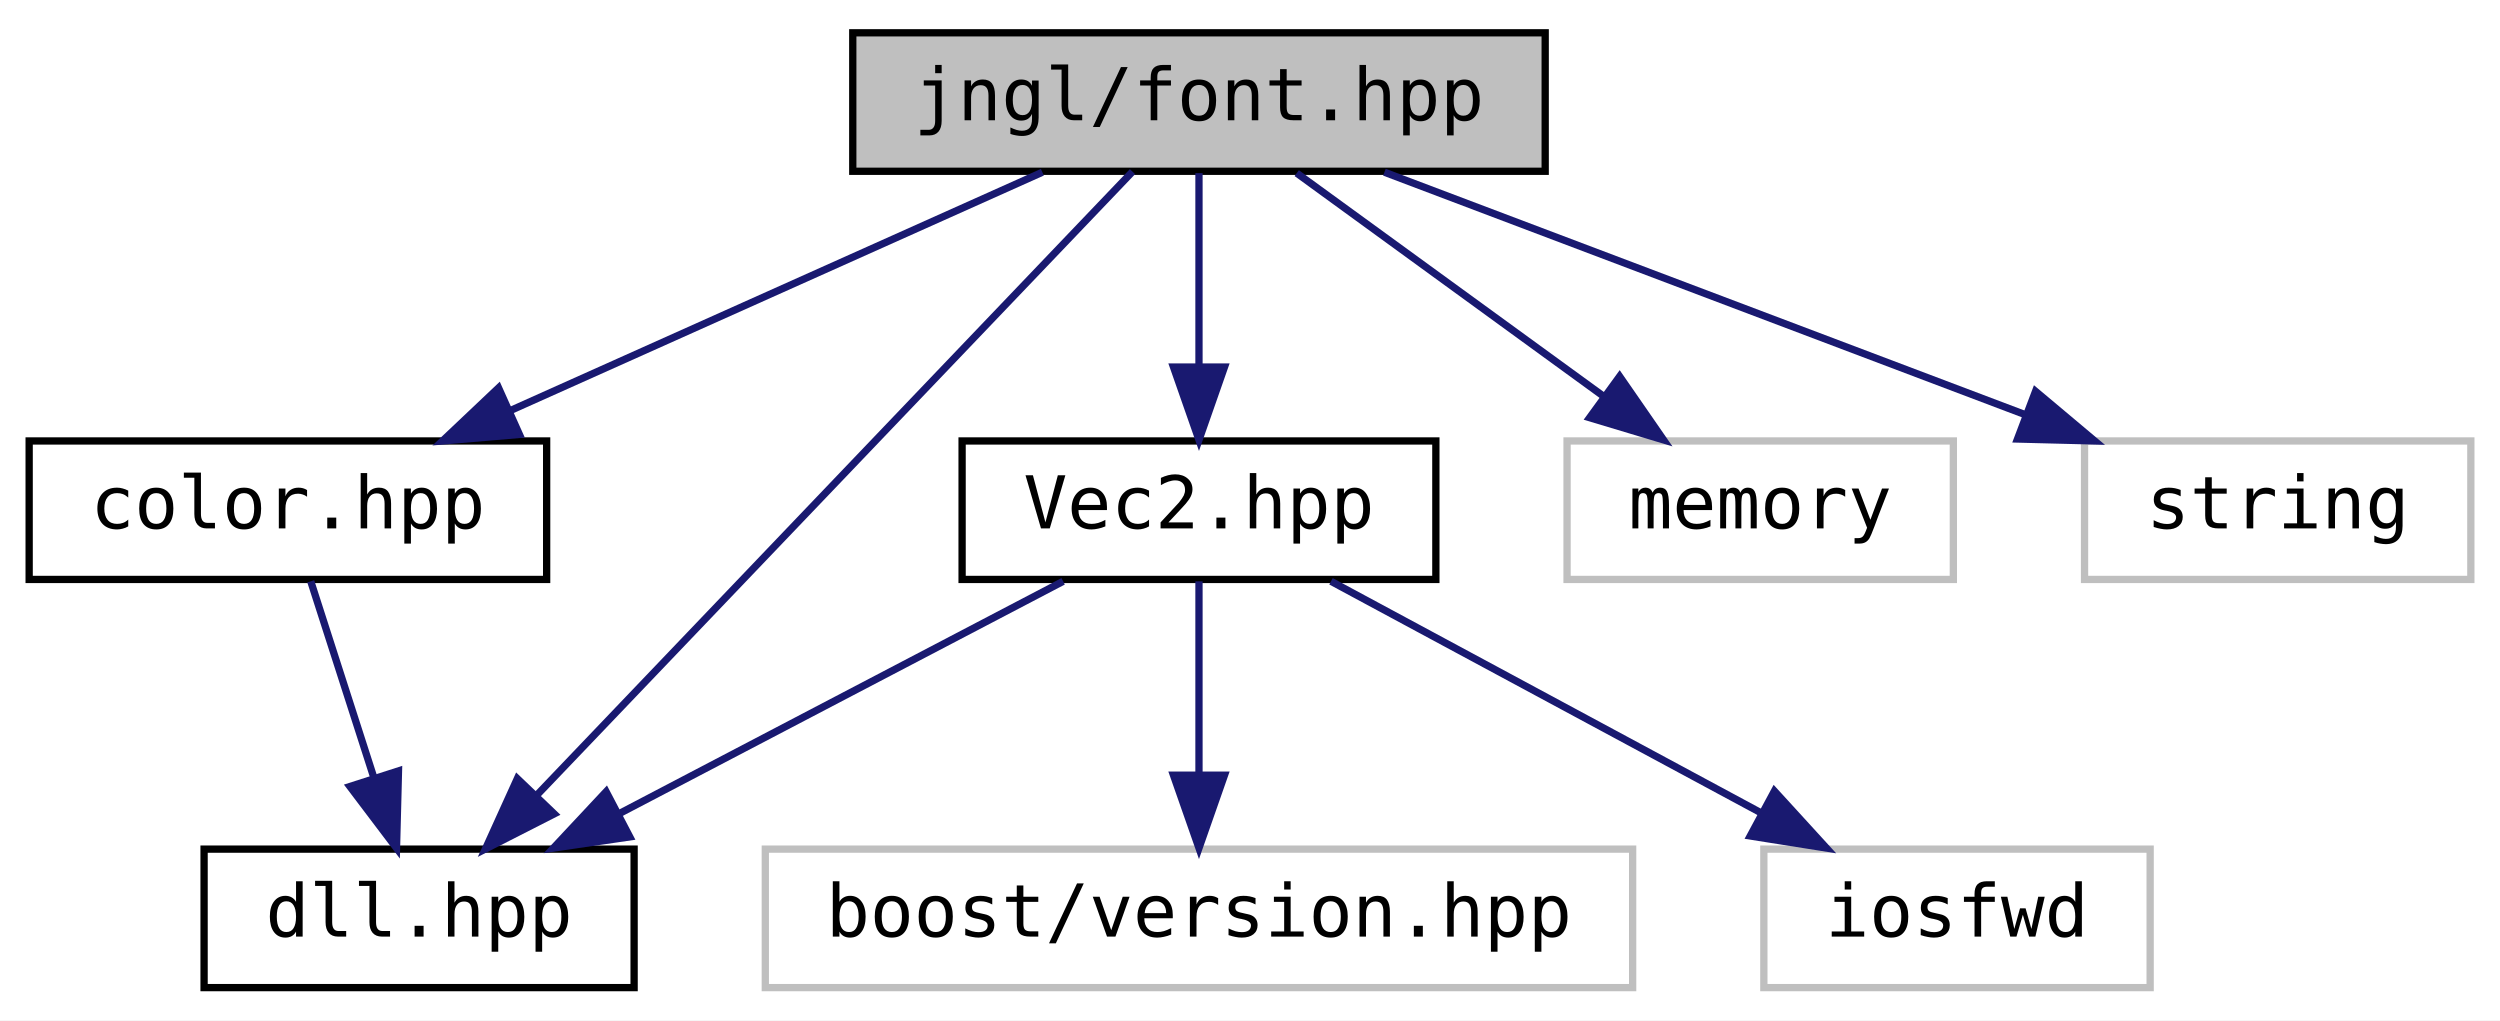
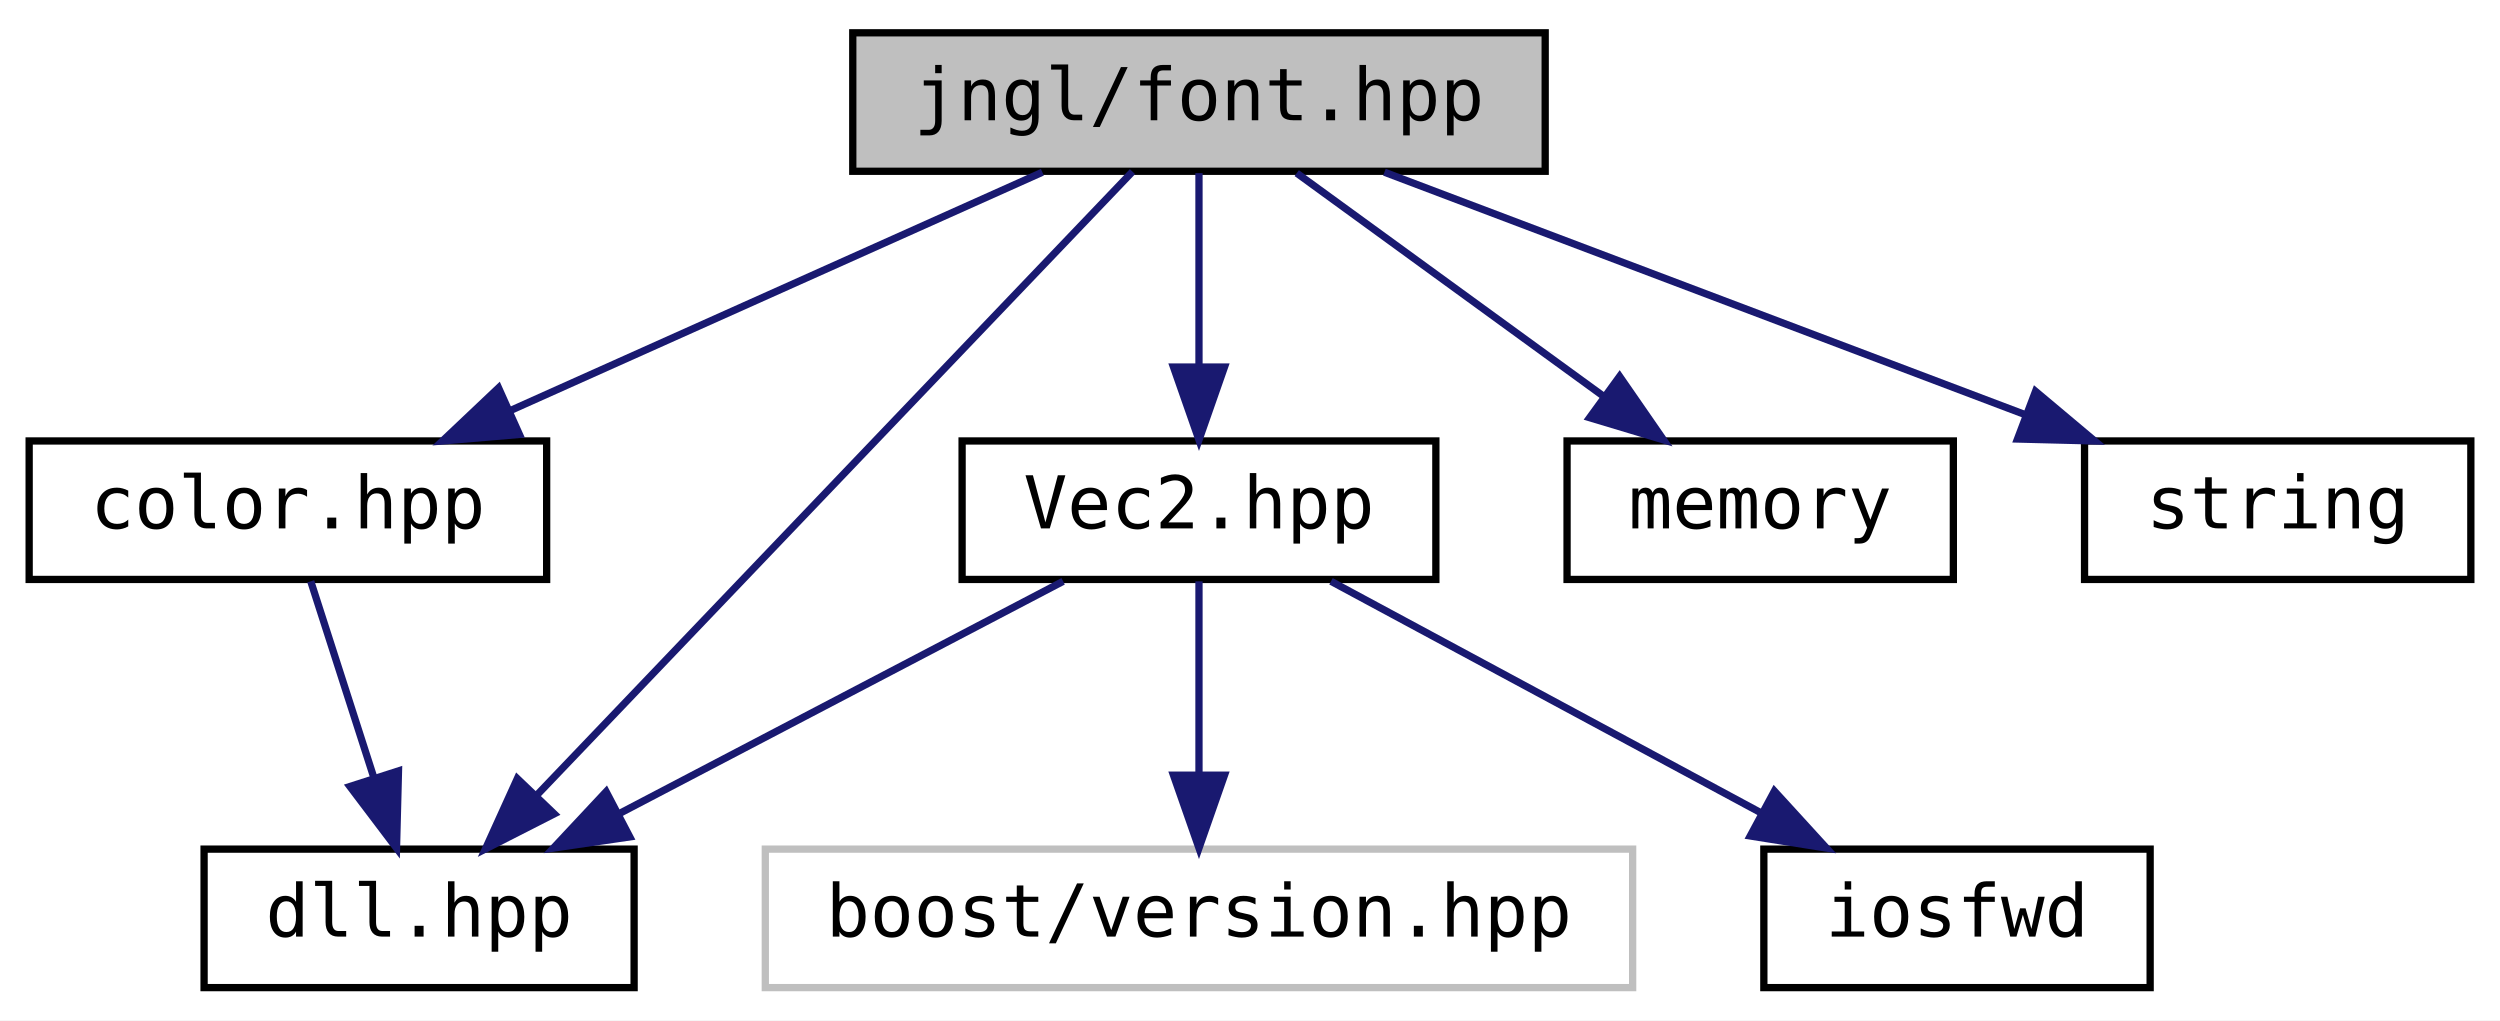
<svg xmlns="http://www.w3.org/2000/svg" xmlns:xlink="http://www.w3.org/1999/xlink" width="343pt" height="140pt" viewBox="0.00 0.00 343.00 140.00">
  <g id="graph0" class="graph" transform="scale(1 1) rotate(0) translate(4 136)">
    <polygon fill="#ffffff" stroke="transparent" points="-4,4 -4,-136 339,-136 339,4 -4,4" />
    <g id="node1" class="node">
      <polygon fill="#bfbfbf" stroke="#000000" points="113,-112.5 113,-131.5 208,-131.5 208,-112.5 113,-112.5" />
      <text text-anchor="middle" x="160.5" y="-119.5" font-family="'Consolas',monospace" font-size="10.00" fill="#000000">jngl/font.hpp</text>
    </g>
    <g id="node2" class="node">
      <g id="a_node2">
        <a xlink:href="color_8hpp.html" target="_top" xlink:title="color.hpp">
          <polygon fill="#ffffff" stroke="#000000" points="0,-56.5 0,-75.5 71,-75.5 71,-56.5 0,-56.5" />
          <text text-anchor="middle" x="35.5" y="-63.5" font-family="'Consolas',monospace" font-size="10.00" fill="#000000">color.hpp</text>
        </a>
      </g>
    </g>
    <g id="edge1" class="edge">
      <path fill="none" stroke="#191970" d="M139.012,-112.373C118.856,-103.344 88.512,-89.749 65.882,-79.611" />
      <polygon fill="#191970" stroke="#191970" points="67.265,-76.395 56.708,-75.501 64.403,-82.784 67.265,-76.395" />
    </g>
    <g id="node3" class="node">
      <g id="a_node3">
        <a xlink:href="dll_8hpp_source.html" target="_top" xlink:title="dll.hpp">
          <polygon fill="#ffffff" stroke="#000000" points="24,-.5 24,-19.5 83,-19.5 83,-.5 24,-.5" />
          <text text-anchor="middle" x="53.5" y="-7.5" font-family="'Consolas',monospace" font-size="10.00" fill="#000000">dll.hpp</text>
        </a>
      </g>
    </g>
    <g id="edge3" class="edge">
      <path fill="none" stroke="#191970" d="M151.377,-112.451C133.215,-93.44 92.328,-50.642 69.565,-26.816" />
      <polygon fill="#191970" stroke="#191970" points="72.038,-24.338 62.6,-19.525 66.977,-29.173 72.038,-24.338" />
    </g>
    <g id="node4" class="node">
      <g id="a_node4">
        <a xlink:href="Vec2_8hpp.html" target="_top" xlink:title="Vec2.hpp">
          <polygon fill="#ffffff" stroke="#000000" points="128,-56.5 128,-75.5 193,-75.5 193,-56.5 128,-56.5" />
          <text text-anchor="middle" x="160.5" y="-63.5" font-family="'Consolas',monospace" font-size="10.00" fill="#000000">Vec2.hpp</text>
        </a>
      </g>
    </g>
    <g id="edge4" class="edge">
      <path fill="none" stroke="#191970" d="M160.5,-112.246C160.5,-104.938 160.5,-94.694 160.5,-85.705" />
      <polygon fill="#191970" stroke="#191970" points="164,-85.643 160.5,-75.643 157,-85.643 164,-85.643" />
    </g>
    <g id="node7" class="node">
-       <polygon fill="#ffffff" stroke="#bfbfbf" points="211,-56.5 211,-75.5 264,-75.5 264,-56.5 211,-56.5" />
-       <text text-anchor="middle" x="237.5" y="-63.5" font-family="'Consolas',monospace" font-size="10.00" fill="#000000">memory</text>
+       <g id="a_node7">
+         <a doxygen="/home/travis/build/jhasse/jngl/doc/cppreference-doxygen-web.tag.xml:http://en.cppreference.com/w/" xlink:href="http://en.cppreference.com/w/cpp/header/memory.html" target="_top" xlink:title="memory">
+           <polygon fill="#ffffff" stroke="#000000" points="211,-56.5 211,-75.5 264,-75.5 264,-56.5 211,-56.5" />
+           <text text-anchor="middle" x="237.5" y="-63.5" font-family="'Consolas',monospace" font-size="10.00" fill="#000000">memory</text>
+         </a>
+       </g>
    </g>
    <g id="edge8" class="edge">
      <path fill="none" stroke="#191970" d="M173.912,-112.246C185.506,-103.814 202.475,-91.473 215.968,-81.66" />
      <polygon fill="#191970" stroke="#191970" points="218.213,-84.355 224.241,-75.643 214.095,-78.694 218.213,-84.355" />
    </g>
    <g id="node8" class="node">
-       <polygon fill="#ffffff" stroke="#bfbfbf" points="282,-56.5 282,-75.5 335,-75.5 335,-56.5 282,-56.5" />
-       <text text-anchor="middle" x="308.5" y="-63.5" font-family="'Consolas',monospace" font-size="10.00" fill="#000000">string</text>
+       <g id="a_node8">
+         <a doxygen="/home/travis/build/jhasse/jngl/doc/cppreference-doxygen-web.tag.xml:http://en.cppreference.com/w/" xlink:href="http://en.cppreference.com/w/cpp/header/string.html" target="_top" xlink:title="string">
+           <polygon fill="#ffffff" stroke="#000000" points="282,-56.5 282,-75.5 335,-75.5 335,-56.5 282,-56.5" />
+           <text text-anchor="middle" x="308.5" y="-63.5" font-family="'Consolas',monospace" font-size="10.00" fill="#000000">string</text>
+         </a>
+       </g>
    </g>
    <g id="edge9" class="edge">
      <path fill="none" stroke="#191970" d="M185.942,-112.373C210.233,-103.182 247.021,-89.262 273.954,-79.071" />
      <polygon fill="#191970" stroke="#191970" points="275.276,-82.314 283.39,-75.501 272.798,-75.767 275.276,-82.314" />
    </g>
    <g id="edge2" class="edge">
      <path fill="none" stroke="#191970" d="M38.635,-56.245C41.01,-48.858 44.349,-38.469 47.261,-29.409" />
      <polygon fill="#191970" stroke="#191970" points="50.672,-30.234 50.401,-19.643 44.008,-28.092 50.672,-30.234" />
    </g>
    <g id="edge5" class="edge">
      <path fill="none" stroke="#191970" d="M141.862,-56.245C125.061,-47.453 100.137,-34.408 81.038,-24.413" />
      <polygon fill="#191970" stroke="#191970" points="82.407,-21.179 71.924,-19.643 79.161,-27.381 82.407,-21.179" />
    </g>
    <g id="node5" class="node">
      <polygon fill="#ffffff" stroke="#bfbfbf" points="101,-.5 101,-19.5 220,-19.5 220,-.5 101,-.5" />
      <text text-anchor="middle" x="160.5" y="-7.5" font-family="'Consolas',monospace" font-size="10.00" fill="#000000">boost/version.hpp</text>
    </g>
    <g id="edge6" class="edge">
      <path fill="none" stroke="#191970" d="M160.5,-56.245C160.5,-48.938 160.5,-38.694 160.5,-29.705" />
      <polygon fill="#191970" stroke="#191970" points="164,-29.643 160.5,-19.643 157,-29.643 164,-29.643" />
    </g>
    <g id="node6" class="node">
-       <polygon fill="#ffffff" stroke="#bfbfbf" points="238,-.5 238,-19.5 291,-19.5 291,-.5 238,-.5" />
-       <text text-anchor="middle" x="264.5" y="-7.5" font-family="'Consolas',monospace" font-size="10.00" fill="#000000">iosfwd</text>
+       <g id="a_node6">
+         <a doxygen="/home/travis/build/jhasse/jngl/doc/cppreference-doxygen-web.tag.xml:http://en.cppreference.com/w/" xlink:href="http://en.cppreference.com/w/cpp/header/iosfwd.html" target="_top" xlink:title="iosfwd">
+           <polygon fill="#ffffff" stroke="#000000" points="238,-.5 238,-19.5 291,-19.5 291,-.5 238,-.5" />
+           <text text-anchor="middle" x="264.5" y="-7.5" font-family="'Consolas',monospace" font-size="10.00" fill="#000000">iosfwd</text>
+         </a>
+       </g>
    </g>
    <g id="edge7" class="edge">
      <path fill="none" stroke="#191970" d="M178.615,-56.245C194.945,-47.453 219.171,-34.408 237.734,-24.413" />
      <polygon fill="#191970" stroke="#191970" points="239.447,-27.465 246.592,-19.643 236.128,-21.302 239.447,-27.465" />
    </g>
  </g>
</svg>
